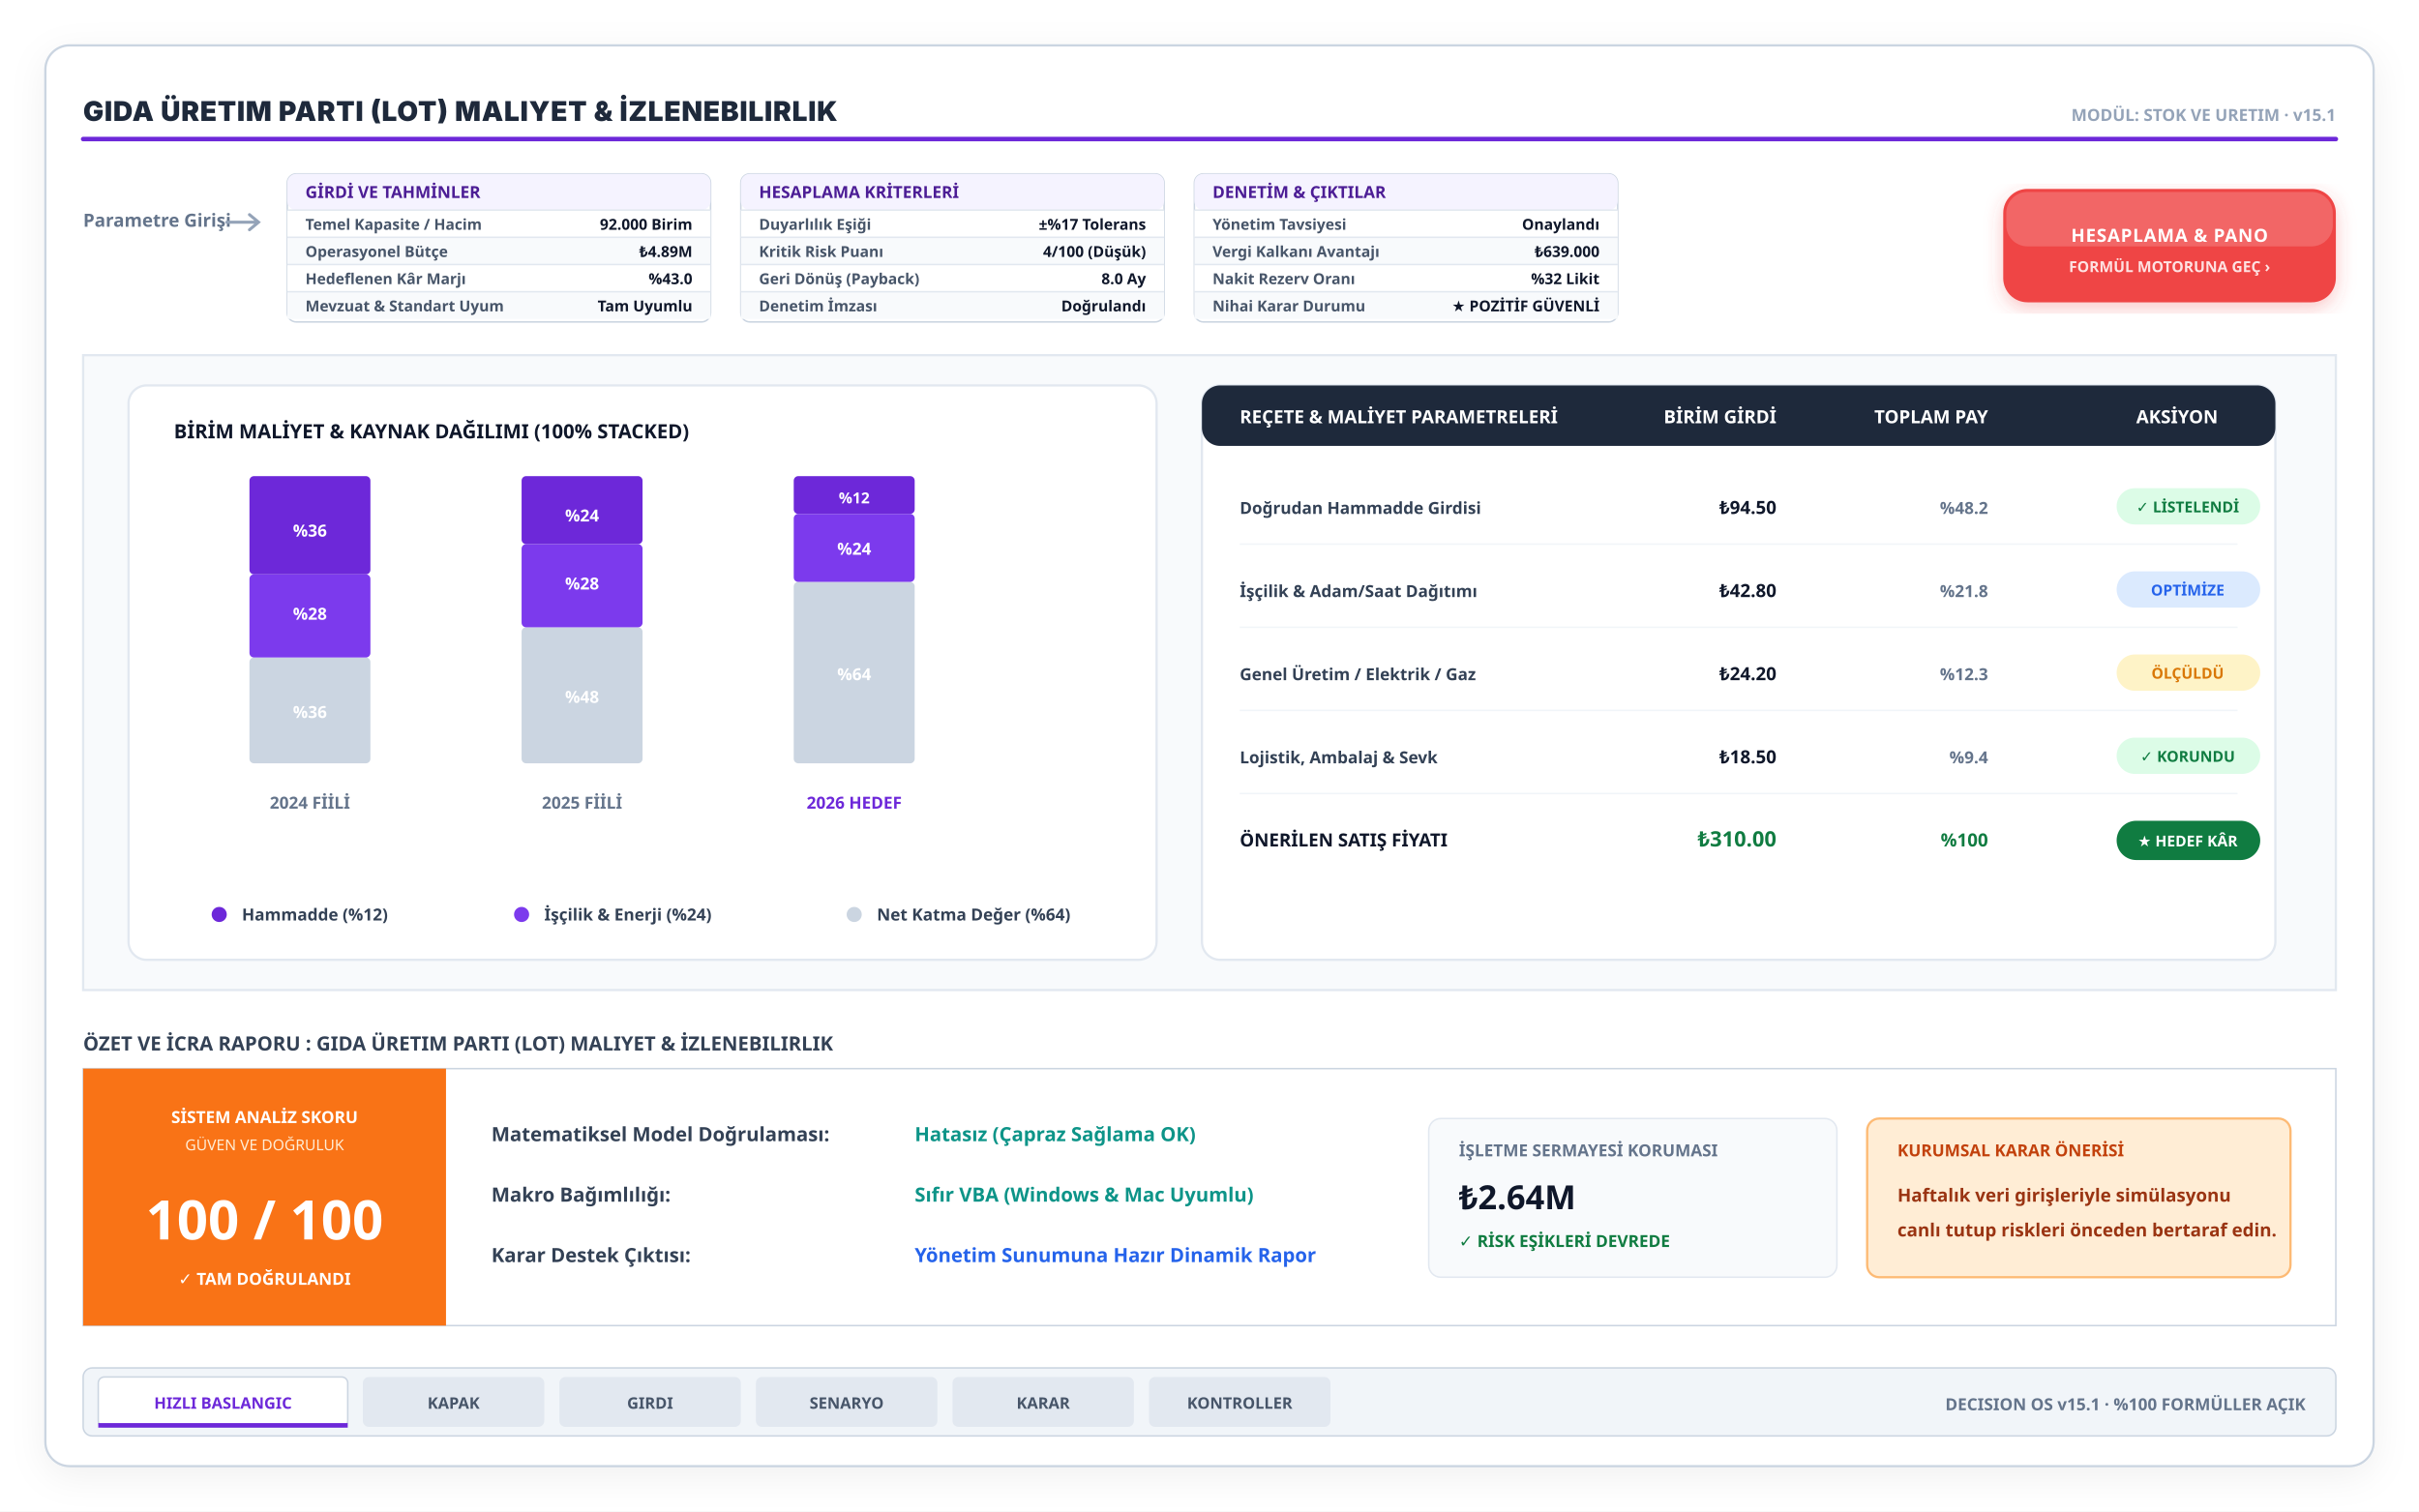
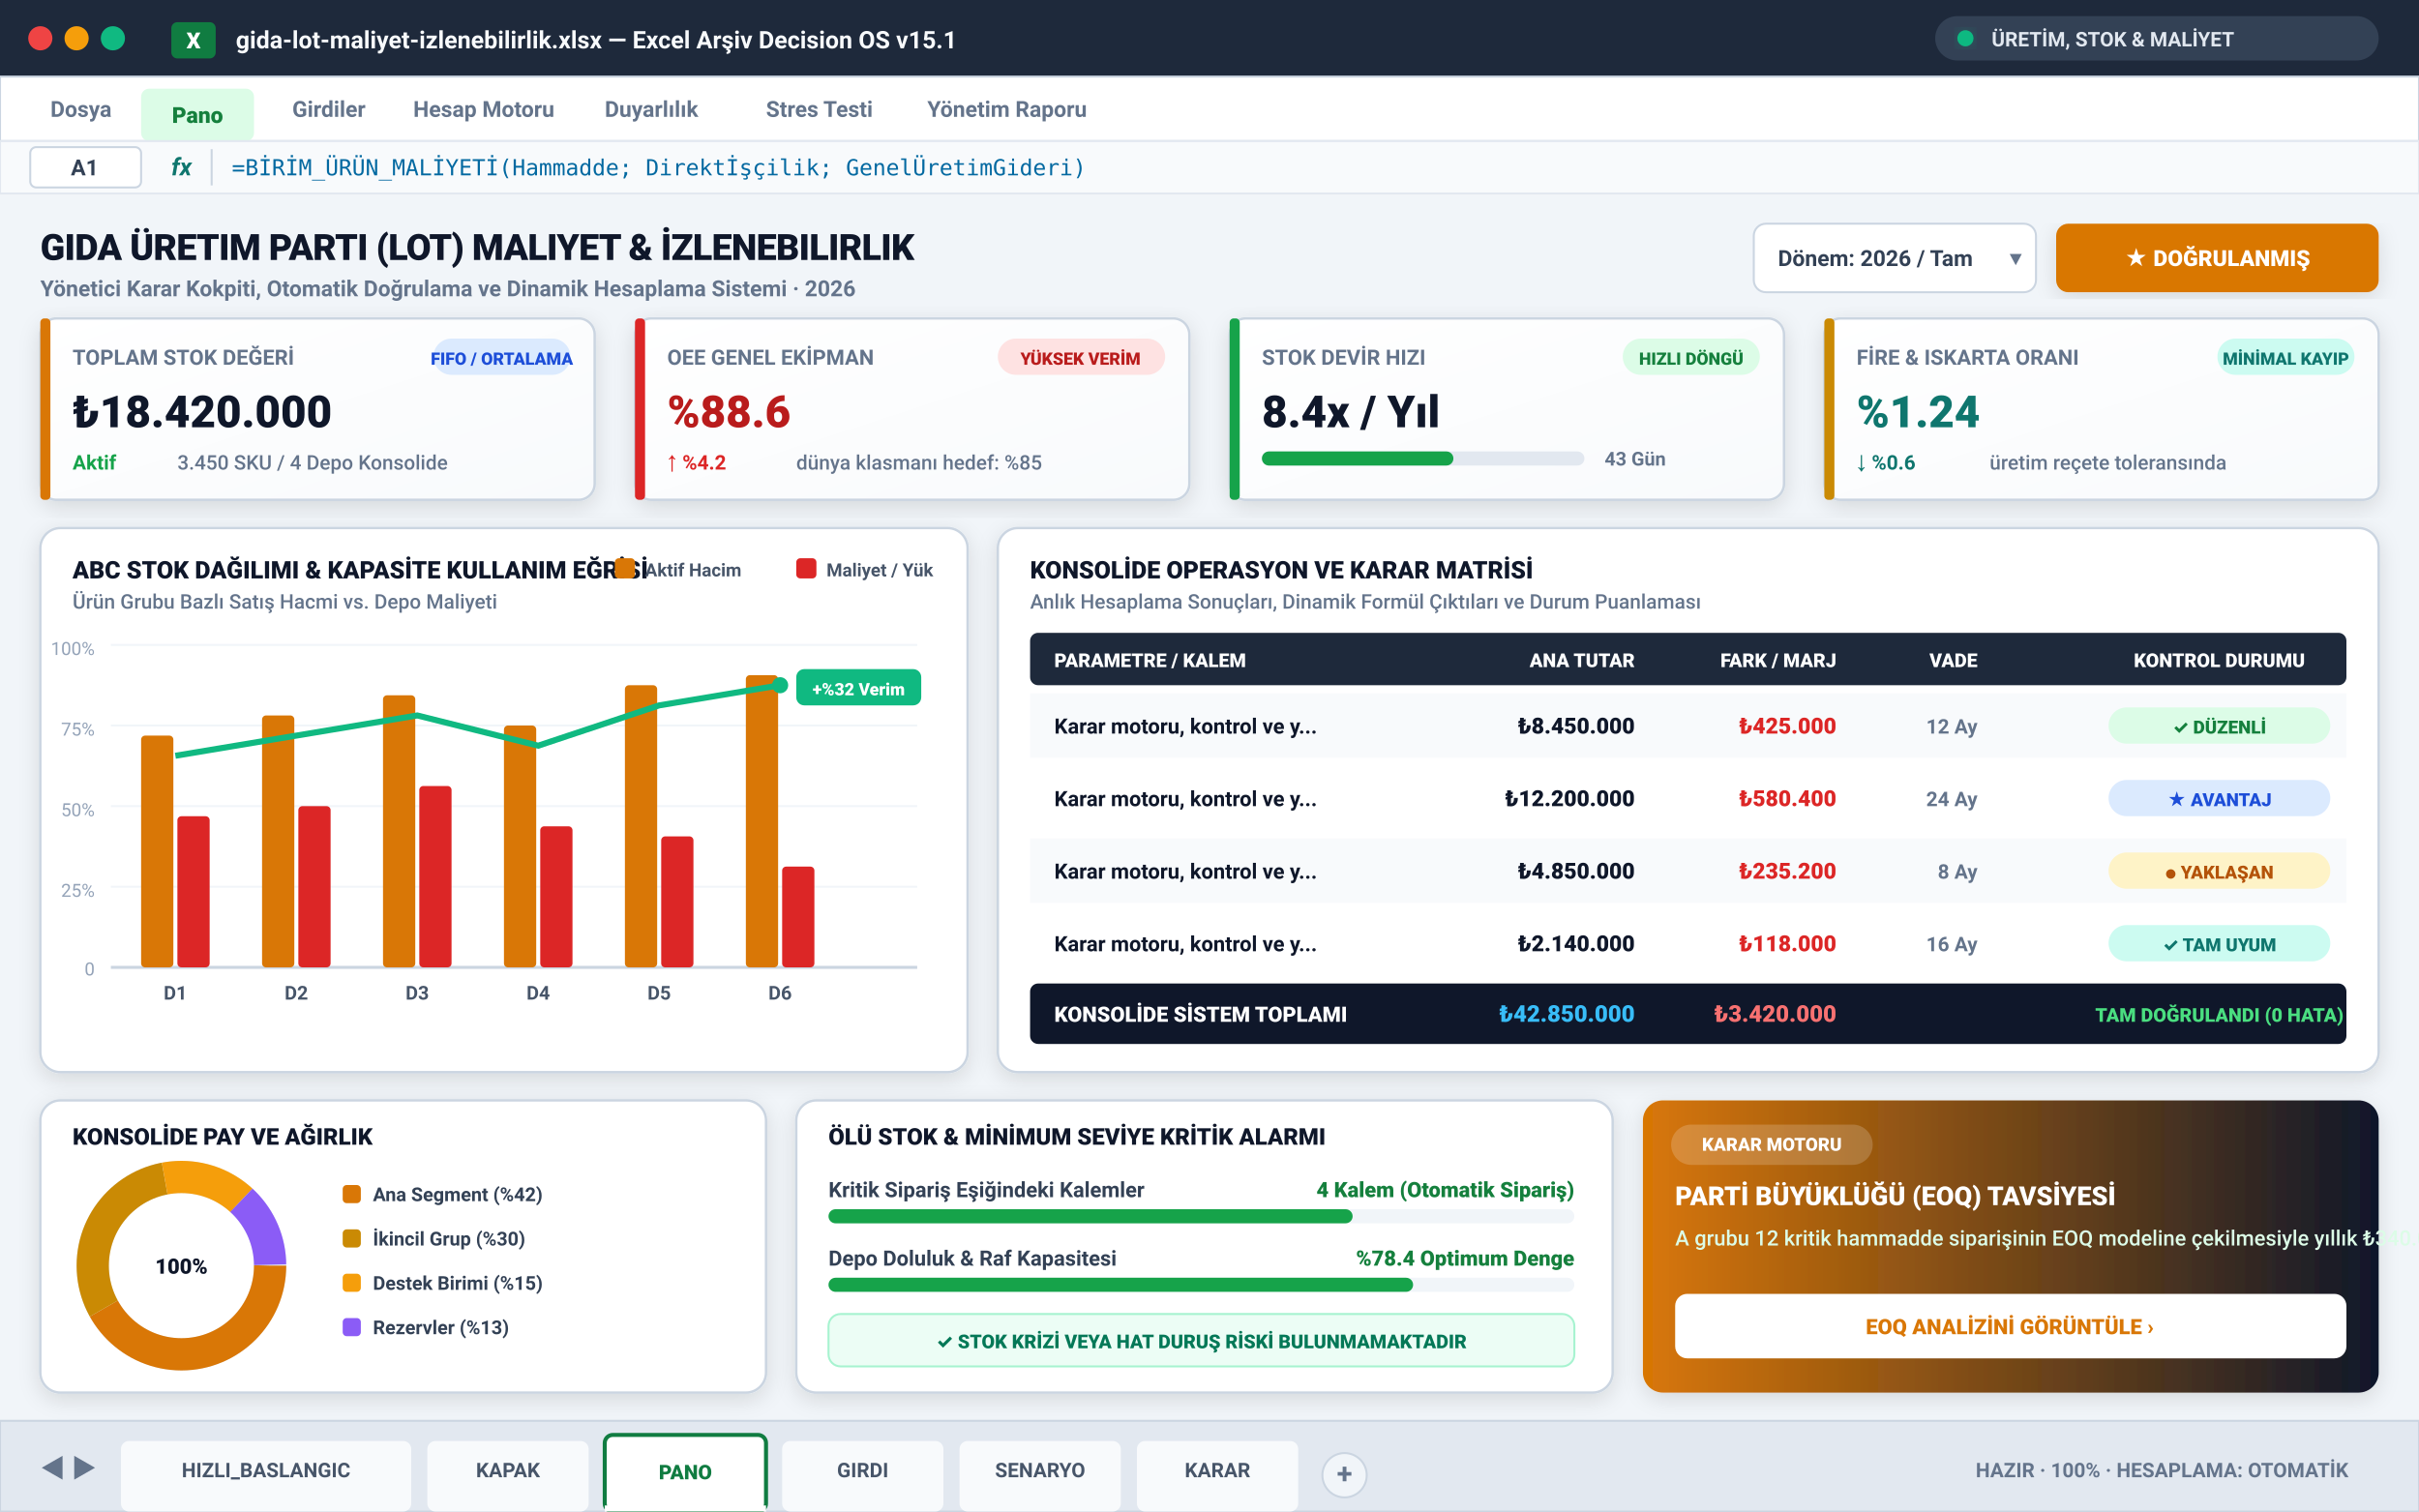
- <svg xmlns="http://www.w3.org/2000/svg" viewBox="0 0 1600 1000" width="100%" height="100%">
+ <svg xmlns="http://www.w3.org/2000/svg" viewBox="0 0 1200 750" width="1200" height="750" style="background:#0f172a; font-family:-apple-system,BlinkMacSystemFont,'Segoe UI',Roboto,Helvetica,Arial,sans-serif;">
  <defs>
-     <filter id="cardShadow" x="-5%" y="-5%" width="110%" height="110%">
-       <feDropShadow dx="0" dy="6" stdDeviation="12" flood-color="#0f172a" flood-opacity="0.06" />
+     <filter id="dropShadow" x="-10%" y="-10%" width="120%" height="120%">
+       <feDropShadow dx="0" dy="3" stdDeviation="5" flood-color="#000000" flood-opacity="0.12" />
    </filter>
-     <filter id="btnShadow" x="-10%" y="-10%" width="120%" height="120%">
-       <feDropShadow dx="0" dy="4" stdDeviation="6" flood-color="#ef4444" flood-opacity="0.3" />
+     <filter id="glowGreen" x="-20%" y="-20%" width="140%" height="140%">
+       <feDropShadow dx="0" dy="0" stdDeviation="4" flood-color="#10b981" flood-opacity="0.4" />
    </filter>
+     <linearGradient id="cardGrad1" x1="0" y1="0" x2="1" y2="1">
+       <stop offset="0%" stop-color="#ffffff" />
+       <stop offset="100%" stop-color="#f8fafc" />
+     </linearGradient>
+     <linearGradient id="heroRibbon" x1="0" y1="0" x2="1" y2="0">
+       <stop offset="0%" stop-color="#d97706" />
+       <stop offset="100%" stop-color="#0f172a" />
+     </linearGradient>
  </defs>
-   <rect width="1600" height="1000" fill="#ffffff" />
-   <rect x="30" y="30" width="1540" height="940" rx="16" fill="#ffffff" stroke="#cbd5e1" stroke-width="1.5" filter="url(#cardShadow)" />
-   <g transform="translate(55, 60)">
-     <text x="0" y="20" font-family="system-ui, -apple-system, sans-serif" font-size="18" font-weight="900" fill="#1e293b" letter-spacing="0.5">GIDA ÜRETIM PARTI (LOT) MALIYET &amp; İZLENEBILIRLIK</text>
-     <text x="1490" y="20" font-family="system-ui" font-size="11" font-weight="700" fill="#94a3b8" text-anchor="end">MODÜL: STOK VE URETIM · v15.1</text>
-     <line x1="0" y1="32" x2="1490" y2="32" stroke="#6d28d9" stroke-width="3" stroke-linecap="round" />
-   </g>
-   <g transform="translate(55, 115)">
-     <text x="0" y="35" font-family="system-ui, sans-serif" font-size="12" font-weight="700" fill="#64748b">Parametre Girişi</text>
-     <path d="M 95 32 L 115 32 M 110 27 L 116 32 L 110 37" stroke="#94a3b8" stroke-width="2" fill="none" stroke-linecap="round" />
-     <g transform="translate(135, 0)">
-       <rect width="280" height="98" rx="6" fill="#ffffff" stroke="#cbd5e1" stroke-width="1" />
-       <rect width="280" height="24" rx="6" fill="#f5f3ff" />
-       <text x="12" y="16" font-family="system-ui" font-size="11" font-weight="800" fill="#4c1d95">GİRDİ VE TAHMİNLER</text>
-       <rect x="0" y="24" width="280" height="18" fill="#ffffff" />
-       <line x1="0" y1="24" x2="280" y2="24" stroke="#e2e8f0" stroke-width="1" />
-       <text x="12" y="37" font-family="system-ui" font-size="10" font-weight="600" fill="#475569">Temel Kapasite / Hacim</text>
-       <text x="268" y="37" font-family="system-ui" font-size="10" font-weight="700" fill="#0f172a" text-anchor="end">92.000 Birim</text>
-       <rect x="0" y="42" width="280" height="18" fill="#f8fafc" />
-       <line x1="0" y1="42" x2="280" y2="42" stroke="#e2e8f0" stroke-width="1" />
-       <text x="12" y="55" font-family="system-ui" font-size="10" font-weight="600" fill="#475569">Operasyonel Bütçe</text>
-       <text x="268" y="55" font-family="system-ui" font-size="10" font-weight="700" fill="#0f172a" text-anchor="end">₺4.89M</text>
-       <rect x="0" y="60" width="280" height="18" fill="#ffffff" />
-       <line x1="0" y1="60" x2="280" y2="60" stroke="#e2e8f0" stroke-width="1" />
-       <text x="12" y="73" font-family="system-ui" font-size="10" font-weight="600" fill="#475569">Hedeflenen Kâr Marjı</text>
-       <text x="268" y="73" font-family="system-ui" font-size="10" font-weight="700" fill="#0f172a" text-anchor="end">%43.0</text>
-       <rect x="0" y="78" width="280" height="18" fill="#f8fafc" />
-       <line x1="0" y1="78" x2="280" y2="78" stroke="#e2e8f0" stroke-width="1" />
-       <text x="12" y="91" font-family="system-ui" font-size="10" font-weight="600" fill="#475569">Mevzuat &amp; Standart Uyum</text>
-       <text x="268" y="91" font-family="system-ui" font-size="10" font-weight="700" fill="#0f172a" text-anchor="end">Tam Uyumlu</text>
-     </g>
-     <g transform="translate(435, 0)">
-       <rect width="280" height="98" rx="6" fill="#ffffff" stroke="#cbd5e1" stroke-width="1" />
-       <rect width="280" height="24" rx="6" fill="#f5f3ff" />
-       <text x="12" y="16" font-family="system-ui" font-size="11" font-weight="800" fill="#4c1d95">HESAPLAMA KRİTERLERİ</text>
-       <rect x="0" y="24" width="280" height="18" fill="#ffffff" />
-       <line x1="0" y1="24" x2="280" y2="24" stroke="#e2e8f0" stroke-width="1" />
-       <text x="12" y="37" font-family="system-ui" font-size="10" font-weight="600" fill="#475569">Duyarlılık Eşiği</text>
-       <text x="268" y="37" font-family="system-ui" font-size="10" font-weight="700" fill="#0f172a" text-anchor="end">±%17 Tolerans</text>
-       <rect x="0" y="42" width="280" height="18" fill="#f8fafc" />
-       <line x1="0" y1="42" x2="280" y2="42" stroke="#e2e8f0" stroke-width="1" />
-       <text x="12" y="55" font-family="system-ui" font-size="10" font-weight="600" fill="#475569">Kritik Risk Puanı</text>
-       <text x="268" y="55" font-family="system-ui" font-size="10" font-weight="700" fill="#0f172a" text-anchor="end">4/100 (Düşük)</text>
-       <rect x="0" y="60" width="280" height="18" fill="#ffffff" />
-       <line x1="0" y1="60" x2="280" y2="60" stroke="#e2e8f0" stroke-width="1" />
-       <text x="12" y="73" font-family="system-ui" font-size="10" font-weight="600" fill="#475569">Geri Dönüş (Payback)</text>
-       <text x="268" y="73" font-family="system-ui" font-size="10" font-weight="700" fill="#0f172a" text-anchor="end">8.0 Ay</text>
-       <rect x="0" y="78" width="280" height="18" fill="#f8fafc" />
-       <line x1="0" y1="78" x2="280" y2="78" stroke="#e2e8f0" stroke-width="1" />
-       <text x="12" y="91" font-family="system-ui" font-size="10" font-weight="600" fill="#475569">Denetim İmzası</text>
-       <text x="268" y="91" font-family="system-ui" font-size="10" font-weight="700" fill="#0f172a" text-anchor="end">Doğrulandı</text>
-     </g>
-     <g transform="translate(735, 0)">
-       <rect width="280" height="98" rx="6" fill="#ffffff" stroke="#cbd5e1" stroke-width="1" />
-       <rect width="280" height="24" rx="6" fill="#f5f3ff" />
-       <text x="12" y="16" font-family="system-ui" font-size="11" font-weight="800" fill="#4c1d95">DENETİM &amp; ÇIKTILAR</text>
-       <rect x="0" y="24" width="280" height="18" fill="#ffffff" />
-       <line x1="0" y1="24" x2="280" y2="24" stroke="#e2e8f0" stroke-width="1" />
-       <text x="12" y="37" font-family="system-ui" font-size="10" font-weight="600" fill="#475569">Yönetim Tavsiyesi</text>
-       <text x="268" y="37" font-family="system-ui" font-size="10" font-weight="700" fill="#0f172a" text-anchor="end">Onaylandı</text>
-       <rect x="0" y="42" width="280" height="18" fill="#f8fafc" />
-       <line x1="0" y1="42" x2="280" y2="42" stroke="#e2e8f0" stroke-width="1" />
-       <text x="12" y="55" font-family="system-ui" font-size="10" font-weight="600" fill="#475569">Vergi Kalkanı Avantajı</text>
-       <text x="268" y="55" font-family="system-ui" font-size="10" font-weight="700" fill="#0f172a" text-anchor="end">₺639.000</text>
-       <rect x="0" y="60" width="280" height="18" fill="#ffffff" />
-       <line x1="0" y1="60" x2="280" y2="60" stroke="#e2e8f0" stroke-width="1" />
-       <text x="12" y="73" font-family="system-ui" font-size="10" font-weight="600" fill="#475569">Nakit Rezerv Oranı</text>
-       <text x="268" y="73" font-family="system-ui" font-size="10" font-weight="700" fill="#0f172a" text-anchor="end">%32 Likit</text>
-       <rect x="0" y="78" width="280" height="18" fill="#f8fafc" />
-       <line x1="0" y1="78" x2="280" y2="78" stroke="#e2e8f0" stroke-width="1" />
-       <text x="12" y="91" font-family="system-ui" font-size="10" font-weight="600" fill="#475569">Nihai Karar Durumu</text>
-       <text x="268" y="91" font-family="system-ui" font-size="10" font-weight="700" fill="#0f172a" text-anchor="end">★ POZİTİF GÜVENLİ</text>
-     </g>
-     <g transform="translate(1270, 10)" filter="url(#btnShadow)">
-       <rect width="220" height="75" rx="16" fill="#ef4444" />
-       <rect x="2" y="2" width="216" height="36" rx="14" fill="#ffffff" fill-opacity="0.18" />
-       <text x="110" y="35" font-family="system-ui, sans-serif" font-size="12" font-weight="900" fill="#ffffff" text-anchor="middle" letter-spacing="0.5">HESAPLAMA &amp; PANO</text>
-       <text x="110" y="55" font-family="system-ui, sans-serif" font-size="10" font-weight="700" fill="#fee2e2" text-anchor="middle">FORMÜL MOTORUNA GEÇ ›</text>
-     </g>
-   </g>
-   <g transform="translate(55, 235)">
-     <rect width="1490" height="420" fill="#f8fafc" stroke="#e2e8f0" stroke-width="1.5" />
-     <g transform="translate(30, 20)">
-       <rect width="680" height="380" rx="12" fill="#ffffff" stroke="#e2e8f0" stroke-width="1.5" />
-       <text x="30" y="35" font-family="system-ui" font-size="13" font-weight="800" fill="#0f172a">BİRİM MALİYET &amp; KAYNAK DAĞILIMI (100% STACKED)</text>
-       <g transform="translate(80, 60)">
-         <rect x="0" y="120" width="80" height="70" rx="3" fill="#cbd5e1" />
-         <rect x="0" y="65" width="80" height="55" rx="3" fill="#7c3aed" />
-         <rect x="0" y="0" width="80" height="65" rx="3" fill="#6d28d9" />
-         <text x="40" y="220" font-family="system-ui" font-size="11" font-weight="800" fill="#64748b" text-anchor="middle">2024 FİİLİ</text>
-         <text x="40" y="40" font-family="system-ui" font-size="11" font-weight="900" fill="#ffffff" text-anchor="middle">%36</text>
-         <text x="40" y="95" font-family="system-ui" font-size="11" font-weight="900" fill="#ffffff" text-anchor="middle">%28</text>
-         <text x="40" y="160" font-family="system-ui" font-size="11" font-weight="900" fill="#ffffff" text-anchor="middle">%36</text>
-       </g>
-       <g transform="translate(260, 60)">
-         <rect x="0" y="100" width="80" height="90" rx="3" fill="#cbd5e1" />
-         <rect x="0" y="45" width="80" height="55" rx="3" fill="#7c3aed" />
-         <rect x="0" y="0" width="80" height="45" rx="3" fill="#6d28d9" />
-         <text x="40" y="220" font-family="system-ui" font-size="11" font-weight="800" fill="#64748b" text-anchor="middle">2025 FİİLİ</text>
-         <text x="40" y="30" font-family="system-ui" font-size="11" font-weight="900" fill="#ffffff" text-anchor="middle">%24</text>
-         <text x="40" y="75" font-family="system-ui" font-size="11" font-weight="900" fill="#ffffff" text-anchor="middle">%28</text>
-         <text x="40" y="150" font-family="system-ui" font-size="11" font-weight="900" fill="#ffffff" text-anchor="middle">%48</text>
-       </g>
-       <g transform="translate(440, 60)">
-         <rect x="0" y="70" width="80" height="120" rx="3" fill="#cbd5e1" />
-         <rect x="0" y="25" width="80" height="45" rx="3" fill="#7c3aed" />
-         <rect x="0" y="0" width="80" height="25" rx="3" fill="#6d28d9" />
-         <text x="40" y="220" font-family="system-ui" font-size="11" font-weight="900" fill="#6d28d9" text-anchor="middle">2026 HEDEF</text>
-         <text x="40" y="18" font-family="system-ui" font-size="10" font-weight="900" fill="#ffffff" text-anchor="middle">%12</text>
-         <text x="40" y="52" font-family="system-ui" font-size="11" font-weight="900" fill="#ffffff" text-anchor="middle">%24</text>
-         <text x="40" y="135" font-family="system-ui" font-size="11" font-weight="900" fill="#ffffff" text-anchor="middle">%64</text>
-       </g>
-       <g transform="translate(50, 340)">
-         <circle cx="10" cy="10" r="5" fill="#6d28d9" />
-         <text x="25" y="14" font-family="system-ui" font-size="11" font-weight="700" fill="#334155">Hammadde (%12)</text>
-         <circle cx="210" cy="10" r="5" fill="#7c3aed" />
-         <text x="225" y="14" font-family="system-ui" font-size="11" font-weight="700" fill="#334155">İşçilik &amp; Enerji (%24)</text>
-         <circle cx="430" cy="10" r="5" fill="#cbd5e1" />
-         <text x="445" y="14" font-family="system-ui" font-size="11" font-weight="700" fill="#334155">Net Katma Değer (%64)</text>
-       </g>
-     </g>
-     <g transform="translate(740, 20)">
-       <rect width="710" height="380" rx="12" fill="#ffffff" stroke="#e2e8f0" stroke-width="1.5" />
-       <rect width="710" height="40" rx="12" fill="#1e293b" />
-       <text x="25" y="25" font-family="system-ui" font-size="12" font-weight="800" fill="#ffffff">REÇETE &amp; MALİYET PARAMETRELERİ</text>
-       <text x="380" y="25" font-family="system-ui" font-size="12" font-weight="800" fill="#ffffff" text-anchor="end">BİRİM GİRDİ</text>
-       <text x="520" y="25" font-family="system-ui" font-size="12" font-weight="800" fill="#ffffff" text-anchor="end">TOPLAM PAY</text>
-       <text x="645" y="25" font-family="system-ui" font-size="12" font-weight="800" fill="#ffffff" text-anchor="middle">AKSİYON</text>
-       <g transform="translate(25, 60)">
-         <text x="0" y="25" font-family="system-ui" font-size="11" font-weight="700" fill="#334155">Doğrudan Hammadde Girdisi</text>
-         <text x="355" y="25" font-family="system-ui" font-size="12" font-weight="800" fill="#0f172a" text-anchor="end">₺94.50</text>
-         <text x="495" y="25" font-family="system-ui" font-size="11" font-weight="700" fill="#64748b" text-anchor="end">%48.2</text>
-         <rect x="580" y="8" width="95" height="24" rx="12" fill="#dcfce7" />
-         <text x="627" y="24" font-family="system-ui" font-size="10" font-weight="800" fill="#107c41" text-anchor="middle">✓ LİSTELENDİ</text>
-         <line x1="0" y1="45" x2="660" y2="45" stroke="#f1f5f9" stroke-width="1" />
-         <text x="0" y="80" font-family="system-ui" font-size="11" font-weight="700" fill="#334155">İşçilik &amp; Adam/Saat Dağıtımı</text>
-         <text x="355" y="80" font-family="system-ui" font-size="12" font-weight="800" fill="#0f172a" text-anchor="end">₺42.80</text>
-         <text x="495" y="80" font-family="system-ui" font-size="11" font-weight="700" fill="#64748b" text-anchor="end">%21.8</text>
-         <rect x="580" y="63" width="95" height="24" rx="12" fill="#dbeafe" />
-         <text x="627" y="79" font-family="system-ui" font-size="10" font-weight="800" fill="#2563eb" text-anchor="middle">OPTİMİZE</text>
-         <line x1="0" y1="100" x2="660" y2="100" stroke="#f1f5f9" stroke-width="1" />
-         <text x="0" y="135" font-family="system-ui" font-size="11" font-weight="700" fill="#334155">Genel Üretim / Elektrik / Gaz</text>
-         <text x="355" y="135" font-family="system-ui" font-size="12" font-weight="800" fill="#0f172a" text-anchor="end">₺24.20</text>
-         <text x="495" y="135" font-family="system-ui" font-size="11" font-weight="700" fill="#64748b" text-anchor="end">%12.3</text>
-         <rect x="580" y="118" width="95" height="24" rx="12" fill="#fef3c7" />
-         <text x="627" y="134" font-family="system-ui" font-size="10" font-weight="800" fill="#d97706" text-anchor="middle">ÖLÇÜLDÜ</text>
-         <line x1="0" y1="155" x2="660" y2="155" stroke="#f1f5f9" stroke-width="1" />
-         <text x="0" y="190" font-family="system-ui" font-size="11" font-weight="700" fill="#334155">Lojistik, Ambalaj &amp; Sevk</text>
-         <text x="355" y="190" font-family="system-ui" font-size="12" font-weight="800" fill="#0f172a" text-anchor="end">₺18.50</text>
-         <text x="495" y="190" font-family="system-ui" font-size="11" font-weight="700" fill="#64748b" text-anchor="end">%9.4</text>
-         <rect x="580" y="173" width="95" height="24" rx="12" fill="#dcfce7" />
-         <text x="627" y="189" font-family="system-ui" font-size="10" font-weight="800" fill="#107c41" text-anchor="middle">✓ KORUNDU</text>
-         <line x1="0" y1="210" x2="660" y2="210" stroke="#f1f5f9" stroke-width="1" />
-         <text x="0" y="245" font-family="system-ui" font-size="12" font-weight="900" fill="#0f172a">ÖNERİLEN SATIŞ FİYATI</text>
-         <text x="355" y="245" font-family="system-ui" font-size="14" font-weight="900" fill="#107c41" text-anchor="end">₺310.00</text>
-         <text x="495" y="245" font-family="system-ui" font-size="12" font-weight="800" fill="#107c41" text-anchor="end">%100</text>
-         <rect x="580" y="228" width="95" height="26" rx="13" fill="#107c41" />
-         <text x="627" y="245" font-family="system-ui" font-size="10" font-weight="900" fill="#ffffff" text-anchor="middle">★ HEDEF KÂR</text>
-       </g>
-     </g>
-   </g>
-   <g transform="translate(55, 675)">
-     <text x="0" y="20" font-family="system-ui" font-size="13" font-weight="800" fill="#334155">ÖZET VE İCRA RAPORU : GIDA ÜRETIM PARTI (LOT) MALIYET &amp; İZLENEBILIRLIK</text>
-     <rect x="0" y="32" width="1490" height="170" fill="#ffffff" stroke="#cbd5e1" stroke-width="1" />
-     <rect x="0" y="32" width="240" height="170" fill="#f97316" />
-     <text x="120" y="68" font-family="system-ui" font-size="11" font-weight="800" fill="#ffffff" text-anchor="middle">SİSTEM ANALİZ SKORU</text>
-     <text x="120" y="86" font-family="system-ui" font-size="10" fill="#ffedd5" text-anchor="middle">GÜVEN VE DOĞRULUK</text>
-     <text x="120" y="145" font-family="system-ui" font-size="36" font-weight="900" fill="#ffffff" text-anchor="middle">100 / 100</text>
-     <text x="120" y="175" font-family="system-ui" font-size="11" font-weight="700" fill="#ffffff" text-anchor="middle">✓ TAM DOĞRULANDI</text>
-     <g transform="translate(270, 55)">
-       <text x="0" y="25" font-family="system-ui" font-size="13" font-weight="700" fill="#334155">Matematiksel Model Doğrulaması:</text>
-       <text x="280" y="25" font-family="system-ui" font-size="13" font-weight="800" fill="#0d9488">Hatasız (Çapraz Sağlama OK)</text>
-       <text x="0" y="65" font-family="system-ui" font-size="13" font-weight="700" fill="#334155">Makro Bağımlılığı:</text>
-       <text x="280" y="65" font-family="system-ui" font-size="13" font-weight="800" fill="#0d9488">Sıfır VBA (Windows &amp; Mac Uyumlu)</text>
-       <text x="0" y="105" font-family="system-ui" font-size="13" font-weight="700" fill="#334155">Karar Destek Çıktısı:</text>
-       <text x="280" y="105" font-family="system-ui" font-size="13" font-weight="800" fill="#2563eb">Yönetim Sunumuna Hazır Dinamik Rapor</text>
-       <rect x="620" y="10" width="270" height="105" rx="8" fill="#f8fafc" stroke="#e2e8f0" stroke-width="1" />
-       <text x="640" y="35" font-family="system-ui" font-size="11" font-weight="700" fill="#64748b">İŞLETME SERMAYESİ KORUMASI</text>
-       <text x="640" y="70" font-family="system-ui" font-size="22" font-weight="900" fill="#0f172a">₺2.64M</text>
-       <text x="640" y="95" font-family="system-ui" font-size="11" font-weight="800" fill="#107c41">✓ RİSK EŞİKLERİ DEVREDE</text>
-       <rect x="910" y="10" width="280" height="105" rx="8" fill="#ffedd5" stroke="#fdba74" stroke-width="1.5" />
-       <text x="930" y="35" font-family="system-ui" font-size="11" font-weight="800" fill="#c2410c">KURUMSAL KARAR ÖNERİSİ</text>
-       <text x="930" y="65" font-family="system-ui" font-size="12" font-weight="800" fill="#9a3412">Haftalık veri girişleriyle simülasyonu</text>
-       <text x="930" y="88" font-family="system-ui" font-size="12" font-weight="800" fill="#9a3412">canlı tutup riskleri önceden bertaraf edin.</text>
-     </g>
-   </g>
-   <g transform="translate(55, 905)">
-     <rect width="1490" height="45" rx="6" fill="#f1f5f9" stroke="#cbd5e1" stroke-width="1" />
-     <rect x="10" y="6" width="165" height="33" rx="4" fill="#ffffff" stroke="#cbd5e1" stroke-width="1" />
-     <line x1="10" y1="38" x2="175" y2="38" stroke="#6d28d9" stroke-width="3" />
-     <text x="92.5" y="27" font-family="system-ui" font-size="10.5" font-weight="800" fill="#6d28d9" text-anchor="middle">HIZLI BASLANGIC</text>
-     <rect x="185" y="6" width="120" height="33" rx="4" fill="#e2e8f0" />
-     <text x="245" y="27" font-family="system-ui" font-size="10.5" font-weight="700" fill="#475569" text-anchor="middle">KAPAK</text>
-     <rect x="315" y="6" width="120" height="33" rx="4" fill="#e2e8f0" />
-     <text x="375" y="27" font-family="system-ui" font-size="10.5" font-weight="700" fill="#475569" text-anchor="middle">GIRDI</text>
-     <rect x="445" y="6" width="120" height="33" rx="4" fill="#e2e8f0" />
-     <text x="505" y="27" font-family="system-ui" font-size="10.5" font-weight="700" fill="#475569" text-anchor="middle">SENARYO</text>
-     <rect x="575" y="6" width="120" height="33" rx="4" fill="#e2e8f0" />
-     <text x="635" y="27" font-family="system-ui" font-size="10.5" font-weight="700" fill="#475569" text-anchor="middle">KARAR</text>
-     <rect x="705" y="6" width="120" height="33" rx="4" fill="#e2e8f0" />
-     <text x="765" y="27" font-family="system-ui" font-size="10.5" font-weight="700" fill="#475569" text-anchor="middle">KONTROLLER</text>
-     <text x="1470" y="28" font-family="system-ui" font-size="11" font-weight="800" fill="#64748b" text-anchor="end">DECISION OS v15.1 · %100 FORMÜLLER AÇIK</text>
+   <rect width="1200" height="750" fill="#f1f5f9" />
+   <rect width="1200" height="38" fill="#1e293b" />
+   <circle cx="20" cy="19" r="6" fill="#ef4444" />
+   <circle cx="38" cy="19" r="6" fill="#f59e0b" />
+   <circle cx="56" cy="19" r="6" fill="#10b981" />
+   <g transform="translate(85, 11)">
+     <rect width="22" height="18" rx="3" fill="#107c41" />
+     <text x="11" y="13" font-size="11" font-weight="900" fill="#ffffff" text-anchor="middle">X</text>
+     <text x="32" y="13" font-size="12" font-weight="600" fill="#f8fafc">gida-lot-maliyet-izlenebilirlik.xlsx — Excel Arşiv Decision OS v15.1</text>
+   </g>
+   <rect x="960" y="8" width="220" height="22" rx="11" fill="#334155" />
+   <circle cx="975" cy="19" r="4" fill="#10b981" filter="url(#glowGreen)" />
+   <text x="988" y="23" font-size="10" font-weight="700" fill="#e2e8f0">ÜRETİM, STOK &amp; MALİYET</text>
+   <rect y="38" width="1200" height="32" fill="#ffffff" stroke="#cbd5e1" stroke-width="1" />
+   <text x="25" y="58" font-size="11" font-weight="600" fill="#64748b">Dosya</text>
+   <rect x="70" y="44" width="56" height="26" rx="4" fill="#dcfce7" />
+   <text x="98" y="61" font-size="11" font-weight="800" fill="#15803d" text-anchor="middle">Pano</text>
+   <text x="145" y="58" font-size="11" font-weight="600" fill="#64748b">Girdiler</text>
+   <text x="205" y="58" font-size="11" font-weight="600" fill="#64748b">Hesap Motoru</text>
+   <text x="300" y="58" font-size="11" font-weight="600" fill="#64748b">Duyarlılık</text>
+   <text x="380" y="58" font-size="11" font-weight="600" fill="#64748b">Stres Testi</text>
+   <text x="460" y="58" font-size="11" font-weight="600" fill="#64748b">Yönetim Raporu</text>
+   <rect y="70" width="1200" height="26" fill="#f8fafc" stroke="#e2e8f0" stroke-width="1" />
+   <rect x="15" y="73" width="55" height="20" rx="3" fill="#ffffff" stroke="#cbd5e1" stroke-width="1" />
+   <text x="42" y="87" font-size="11" font-weight="700" fill="#334155" text-anchor="middle">A1</text>
+   <text x="85" y="87" font-size="12" font-style="italic" font-weight="700" fill="#0f766e">fx</text>
+   <line x1="105" y1="74" x2="105" y2="92" stroke="#cbd5e1" stroke-width="1" />
+   <text x="115" y="87" font-size="11" font-family="'JetBrains Mono',monospace" fill="#0369a1">=BİRİM_ÜRÜN_MALİYETİ(Hammadde; Direktİşçilik; GenelÜretimGideri)</text>
+   <g transform="translate(20, 105)">
+     <text x="0" y="24" font-size="18" font-weight="900" fill="#0f172a" letter-spacing="-0.3">GIDA ÜRETIM PARTI (LOT) MALIYET &amp; İZLENEBILIRLIK</text>
+     <text x="0" y="42" font-size="11" font-weight="600" fill="#64748b">Yönetici Karar Kokpiti, Otomatik Doğrulama ve Dinamik Hesaplama Sistemi · 2026</text>
+     <rect x="850" y="6" width="140" height="34" rx="6" fill="#ffffff" stroke="#cbd5e1" stroke-width="1" />
+     <text x="862" y="27" font-size="11" font-weight="700" fill="#334155">Dönem: 2026 / Tam</text>
+     <text x="975" y="27" font-size="10" fill="#64748b">▼</text>
+     <rect x="1000" y="6" width="160" height="34" rx="6" fill="#d97706" filter="url(#dropShadow)" />
+     <text x="1080" y="27" font-size="11" font-weight="800" fill="#ffffff" text-anchor="middle">★ DOĞRULANMIŞ</text>
+   </g>
+   <g transform="translate(20, 158)">
+     <g transform="translate(0, 0)">
+       <rect width="275" height="90" rx="8" fill="url(#cardGrad1)" stroke="#cbd5e1" stroke-width="1.2" filter="url(#dropShadow)" />
+       <rect x="0" y="0" width="5" height="90" rx="2" fill="#d97706" />
+       <text x="16" y="23" font-size="10.5" font-weight="700" fill="#64748b">TOPLAM STOK DEĞERİ</text>
+       <rect x="195" y="10" width="68" height="18" rx="9" fill="#dbeafe" />
+       <text x="229" y="23" font-size="8.5" font-weight="800" fill="#1d4ed8" text-anchor="middle">FIFO / ORTALAMA</text>
+       <text x="16" y="54" font-size="22" font-weight="900" fill="#0f172a">₺18.420.000</text>
+       <text x="16" y="75" font-size="10" font-weight="700" fill="#16a34a">Aktif</text>
+       <text x="68" y="75" font-size="10" font-weight="500" fill="#64748b">3.450 SKU / 4 Depo Konsolide</text>
+     </g>
+     <g transform="translate(295, 0)">
+       <rect width="275" height="90" rx="8" fill="url(#cardGrad1)" stroke="#cbd5e1" stroke-width="1.2" filter="url(#dropShadow)" />
+       <rect x="0" y="0" width="5" height="90" rx="2" fill="#dc2626" />
+       <text x="16" y="23" font-size="10.5" font-weight="700" fill="#64748b">OEE GENEL EKİPMAN</text>
+       <rect x="180" y="10" width="83" height="18" rx="9" fill="#fee2e2" />
+       <text x="221" y="23" font-size="8.5" font-weight="800" fill="#b91c1c" text-anchor="middle">YÜKSEK VERİM</text>
+       <text x="16" y="54" font-size="22" font-weight="900" fill="#b91c1c">%88.6</text>
+       <text x="16" y="75" font-size="10" font-weight="700" fill="#dc2626">↑ %4.2</text>
+       <text x="80" y="75" font-size="10" font-weight="500" fill="#64748b">dünya klasmanı hedef: %85</text>
+     </g>
+     <g transform="translate(590, 0)">
+       <rect width="275" height="90" rx="8" fill="url(#cardGrad1)" stroke="#cbd5e1" stroke-width="1.2" filter="url(#dropShadow)" />
+       <rect x="0" y="0" width="5" height="90" rx="2" fill="#16a34a" />
+       <text x="16" y="23" font-size="10.5" font-weight="700" fill="#64748b">STOK DEVİR HIZI</text>
+       <rect x="195" y="10" width="68" height="18" rx="9" fill="#dcfce7" />
+       <text x="229" y="23" font-size="8.5" font-weight="800" fill="#15803d" text-anchor="middle">HIZLI DÖNGÜ</text>
+       <text x="16" y="54" font-size="22" font-weight="900" fill="#0f172a">8.4x / Yıl</text>
+       <rect x="16" y="66" width="160" height="7" rx="3.5" fill="#e2e8f0" />
+       <rect x="16" y="66" width="95" height="7" rx="3.5" fill="#16a34a" />
+       <text x="186" y="73" font-size="9.5" font-weight="700" fill="#64748b">43 Gün</text>
+     </g>
+     <g transform="translate(885, 0)">
+       <rect width="275" height="90" rx="8" fill="url(#cardGrad1)" stroke="#cbd5e1" stroke-width="1.2" filter="url(#dropShadow)" />
+       <rect x="0" y="0" width="5" height="90" rx="2" fill="#ca8a04" />
+       <text x="16" y="23" font-size="10.5" font-weight="700" fill="#64748b">FİRE &amp; ISKARTA ORANI</text>
+       <rect x="195" y="10" width="68" height="18" rx="9" fill="#ccfbf1" />
+       <text x="229" y="23" font-size="8.5" font-weight="800" fill="#0f766e" text-anchor="middle">MİNİMAL KAYIP</text>
+       <text x="16" y="54" font-size="22" font-weight="900" fill="#0f766e">%1.24</text>
+       <text x="16" y="75" font-size="10" font-weight="700" fill="#0f766e">↓ %0.6</text>
+       <text x="82" y="75" font-size="10" font-weight="500" fill="#64748b">üretim reçete toleransında</text>
+     </g>
+   </g>
+   <g transform="translate(20, 262)">
+     <g transform="translate(0, 0)">
+       <rect width="460" height="270" rx="10" fill="#ffffff" stroke="#cbd5e1" stroke-width="1.2" filter="url(#dropShadow)" />
+       <text x="16" y="25" font-size="12" font-weight="800" fill="#0f172a">ABC STOK DAĞILIMI &amp; KAPASİTE KULLANIM EĞRİSİ</text>
+       <text x="16" y="40" font-size="10" font-weight="500" fill="#64748b">Ürün Grubu Bazlı Satış Hacmi vs. Depo Maliyeti</text>
+       <rect x="285" y="15" width="10" height="10" rx="2" fill="#d97706" />
+       <text x="300" y="24" font-size="9" font-weight="600" fill="#475569">Aktif Hacim</text>
+       <rect x="375" y="15" width="10" height="10" rx="2" fill="#dc2626" />
+       <text x="390" y="24" font-size="9" font-weight="600" fill="#475569">Maliyet / Yük</text>
+       <g transform="translate(35, 58)">
+         <line x1="0" y1="0" x2="400" y2="0" stroke="#f1f5f9" stroke-width="1" />
+         <line x1="0" y1="40" x2="400" y2="40" stroke="#f1f5f9" stroke-width="1" />
+         <line x1="0" y1="80" x2="400" y2="80" stroke="#f1f5f9" stroke-width="1" />
+         <line x1="0" y1="120" x2="400" y2="120" stroke="#f1f5f9" stroke-width="1" />
+         <line x1="0" y1="160" x2="400" y2="160" stroke="#cbd5e1" stroke-width="1.5" />
+         <text x="-8" y="5" font-size="9" fill="#94a3b8" text-anchor="end">100%</text>
+         <text x="-8" y="45" font-size="9" fill="#94a3b8" text-anchor="end">75%</text>
+         <text x="-8" y="85" font-size="9" fill="#94a3b8" text-anchor="end">50%</text>
+         <text x="-8" y="125" font-size="9" fill="#94a3b8" text-anchor="end">25%</text>
+         <text x="-8" y="164" font-size="9" fill="#94a3b8" text-anchor="end">0</text>
+         <rect x="15" y="45" width="16" height="115" rx="2" fill="#d97706" />
+         <rect x="33" y="85" width="16" height="75" rx="2" fill="#dc2626" />
+         <text x="32" y="176" font-size="9.5" font-weight="700" fill="#475569" text-anchor="middle">D1</text>
+         <rect x="75" y="35" width="16" height="125" rx="2" fill="#d97706" />
+         <rect x="93" y="80" width="16" height="80" rx="2" fill="#dc2626" />
+         <text x="92" y="176" font-size="9.5" font-weight="700" fill="#475569" text-anchor="middle">D2</text>
+         <rect x="135" y="25" width="16" height="135" rx="2" fill="#d97706" />
+         <rect x="153" y="70" width="16" height="90" rx="2" fill="#dc2626" />
+         <text x="152" y="176" font-size="9.5" font-weight="700" fill="#475569" text-anchor="middle">D3</text>
+         <rect x="195" y="40" width="16" height="120" rx="2" fill="#d97706" />
+         <rect x="213" y="90" width="16" height="70" rx="2" fill="#dc2626" />
+         <text x="212" y="176" font-size="9.5" font-weight="700" fill="#475569" text-anchor="middle">D4</text>
+         <rect x="255" y="20" width="16" height="140" rx="2" fill="#d97706" />
+         <rect x="273" y="95" width="16" height="65" rx="2" fill="#dc2626" />
+         <text x="272" y="176" font-size="9.5" font-weight="700" fill="#475569" text-anchor="middle">D5</text>
+         <rect x="315" y="15" width="16" height="145" rx="2" fill="#d97706" />
+         <rect x="333" y="110" width="16" height="50" rx="2" fill="#dc2626" />
+         <text x="332" y="176" font-size="9.5" font-weight="700" fill="#475569" text-anchor="middle">D6</text>
+         <path d="M 32 55 L 92 45 L 152 35 L 212 50 L 272 30 L 332 20" fill="none" stroke="#10b981" stroke-width="3" />
+         <circle cx="332" cy="20" r="4" fill="#10b981" />
+         <rect x="340" y="12" width="62" height="18" rx="4" fill="#10b981" />
+         <text x="371" y="25" font-size="8.5" font-weight="800" fill="#ffffff" text-anchor="middle">+%32 Verim</text>
+       </g>
+     </g>
+     <g transform="translate(475, 0)">
+       <rect width="685" height="270" rx="10" fill="#ffffff" stroke="#cbd5e1" stroke-width="1.2" filter="url(#dropShadow)" />
+       <text x="16" y="25" font-size="12" font-weight="800" fill="#0f172a">KONSOLİDE OPERASYON VE KARAR MATRİSİ</text>
+       <text x="16" y="40" font-size="10" font-weight="500" fill="#64748b">Anlık Hesaplama Sonuçları, Dinamik Formül Çıktıları ve Durum Puanlaması</text>
+       <g transform="translate(16, 52)">
+         <rect width="653" height="26" rx="4" fill="#1e293b" />
+         <text x="12" y="17" font-size="9.5" font-weight="800" fill="#ffffff">PARAMETRE / KALEM</text>
+         <text x="300" y="17" font-size="9.5" font-weight="800" fill="#ffffff" text-anchor="end">ANA TUTAR</text>
+         <text x="400" y="17" font-size="9.5" font-weight="800" fill="#ffffff" text-anchor="end">FARK / MARJ</text>
+         <text x="470" y="17" font-size="9.5" font-weight="800" fill="#ffffff" text-anchor="end">VADE</text>
+         <text x="590" y="17" font-size="9.5" font-weight="800" fill="#ffffff" text-anchor="middle">KONTROL DURUMU</text>
+       </g>
+       <g transform="translate(16, 82)">
+         <rect width="653" height="32" fill="#f8fafc" />
+         <text x="12" y="20" font-size="10.5" font-weight="700" fill="#0f172a">Karar motoru, kontrol ve y...</text>
+         <text x="300" y="20" font-size="11" font-weight="800" fill="#0f172a" text-anchor="end">₺8.450.000</text>
+         <text x="400" y="20" font-size="11" font-weight="800" fill="#dc2626" text-anchor="end">₺425.000</text>
+         <text x="470" y="20" font-size="10" font-weight="600" fill="#64748b" text-anchor="end">12 Ay</text>
+         <rect x="535" y="7" width="110" height="18" rx="9" fill="#dcfce7" />
+         <text x="590" y="20" font-size="9" font-weight="800" fill="#15803d" text-anchor="middle">✓ DÜZENLİ</text>
+       </g>
+       <g transform="translate(16, 118)">
+         <rect width="653" height="32" fill="#ffffff" />
+         <text x="12" y="20" font-size="10.5" font-weight="700" fill="#0f172a">Karar motoru, kontrol ve y...</text>
+         <text x="300" y="20" font-size="11" font-weight="800" fill="#0f172a" text-anchor="end">₺12.200.000</text>
+         <text x="400" y="20" font-size="11" font-weight="800" fill="#dc2626" text-anchor="end">₺580.400</text>
+         <text x="470" y="20" font-size="10" font-weight="600" fill="#64748b" text-anchor="end">24 Ay</text>
+         <rect x="535" y="7" width="110" height="18" rx="9" fill="#dbeafe" />
+         <text x="590" y="20" font-size="9" font-weight="800" fill="#1d4ed8" text-anchor="middle">★ AVANTAJ</text>
+       </g>
+       <g transform="translate(16, 154)">
+         <rect width="653" height="32" fill="#f8fafc" />
+         <text x="12" y="20" font-size="10.5" font-weight="700" fill="#0f172a">Karar motoru, kontrol ve y...</text>
+         <text x="300" y="20" font-size="11" font-weight="800" fill="#0f172a" text-anchor="end">₺4.850.000</text>
+         <text x="400" y="20" font-size="11" font-weight="800" fill="#dc2626" text-anchor="end">₺235.200</text>
+         <text x="470" y="20" font-size="10" font-weight="600" fill="#64748b" text-anchor="end">8 Ay</text>
+         <rect x="535" y="7" width="110" height="18" rx="9" fill="#fef3c7" />
+         <text x="590" y="20" font-size="9" font-weight="800" fill="#b45309" text-anchor="middle">● YAKLAŞAN</text>
+       </g>
+       <g transform="translate(16, 190)">
+         <rect width="653" height="32" fill="#ffffff" />
+         <text x="12" y="20" font-size="10.5" font-weight="700" fill="#0f172a">Karar motoru, kontrol ve y...</text>
+         <text x="300" y="20" font-size="11" font-weight="800" fill="#0f172a" text-anchor="end">₺2.140.000</text>
+         <text x="400" y="20" font-size="11" font-weight="800" fill="#dc2626" text-anchor="end">₺118.000</text>
+         <text x="470" y="20" font-size="10" font-weight="600" fill="#64748b" text-anchor="end">16 Ay</text>
+         <rect x="535" y="7" width="110" height="18" rx="9" fill="#ccfbf1" />
+         <text x="590" y="20" font-size="9" font-weight="800" fill="#0f766e" text-anchor="middle">✓ TAM UYUM</text>
+       </g>
+       <g transform="translate(16, 226)">
+         <rect width="653" height="30" rx="4" fill="#0f172a" />
+         <text x="12" y="19" font-size="10.5" font-weight="800" fill="#ffffff">KONSOLİDE SİSTEM TOPLAMI</text>
+         <text x="300" y="19" font-size="11.5" font-weight="900" fill="#38bdf8" text-anchor="end">₺42.850.000</text>
+         <text x="400" y="19" font-size="11.5" font-weight="900" fill="#f87171" text-anchor="end">₺3.420.000</text>
+         <text x="590" y="19" font-size="9.5" font-weight="800" fill="#4ade80" text-anchor="middle">TAM DOĞRULANDI (0 HATA)</text>
+       </g>
+     </g>
+   </g>
+   <g transform="translate(20, 546)">
+     <g transform="translate(0, 0)">
+       <rect width="360" height="145" rx="10" fill="#ffffff" stroke="#cbd5e1" stroke-width="1.2" filter="url(#dropShadow)" />
+       <text x="16" y="22" font-size="11.5" font-weight="800" fill="#0f172a">KONSOLİDE PAY VE AĞIRLIK</text>
+       <g transform="translate(70, 82)">
+         <circle cx="0" cy="0" r="44" fill="none" stroke="#e2e8f0" stroke-width="16" />
+         <circle cx="0" cy="0" r="44" fill="none" stroke="#d97706" stroke-width="16" stroke-dasharray="116 276" stroke-dashoffset="0" />
+         <circle cx="0" cy="0" r="44" fill="none" stroke="#ca8a04" stroke-width="16" stroke-dasharray="83 276" stroke-dashoffset="-116" />
+         <circle cx="0" cy="0" r="44" fill="none" stroke="#f59e0b" stroke-width="16" stroke-dasharray="41 276" stroke-dashoffset="-199" />
+         <circle cx="0" cy="0" r="44" fill="none" stroke="#8b5cf6" stroke-width="16" stroke-dasharray="36 276" stroke-dashoffset="-240" />
+         <text x="0" y="4" font-size="10.5" font-weight="900" fill="#0f172a" text-anchor="middle">100%</text>
+       </g>
+       <g transform="translate(150, 42)">
+         <rect x="0" y="0" width="9" height="9" rx="2" fill="#d97706" />
+         <text x="15" y="8" font-size="9.5" font-weight="600" fill="#334155">Ana Segment (%42)</text>
+         <rect x="0" y="22" width="9" height="9" rx="2" fill="#ca8a04" />
+         <text x="15" y="30" font-size="9.5" font-weight="600" fill="#334155">İkincil Grup (%30)</text>
+         <rect x="0" y="44" width="9" height="9" rx="2" fill="#f59e0b" />
+         <text x="15" y="52" font-size="9.5" font-weight="600" fill="#334155">Destek Birimi (%15)</text>
+         <rect x="0" y="66" width="9" height="9" rx="2" fill="#8b5cf6" />
+         <text x="15" y="74" font-size="9.5" font-weight="600" fill="#334155">Rezervler (%13)</text>
+       </g>
+     </g>
+     <g transform="translate(375, 0)">
+       <rect width="405" height="145" rx="10" fill="#ffffff" stroke="#cbd5e1" stroke-width="1.2" filter="url(#dropShadow)" />
+       <text x="16" y="22" font-size="11.5" font-weight="800" fill="#0f172a">ÖLÜ STOK &amp; MİNİMUM SEVİYE KRİTİK ALARMI</text>
+       <g transform="translate(16, 36)">
+         <text x="0" y="12" font-size="10.5" font-weight="700" fill="#334155">Kritik Sipariş Eşiğindeki Kalemler</text>
+         <text x="370" y="12" font-size="10.5" font-weight="800" fill="#15803d" text-anchor="end">4 Kalem (Otomatik Sipariş)</text>
+         <rect x="0" y="18" width="370" height="7" rx="3.5" fill="#f1f5f9" />
+         <rect x="0" y="18" width="260" height="7" rx="3.5" fill="#16a34a" />
+       </g>
+       <g transform="translate(16, 70)">
+         <text x="0" y="12" font-size="10.5" font-weight="700" fill="#334155">Depo Doluluk &amp; Raf Kapasitesi</text>
+         <text x="370" y="12" font-size="10.5" font-weight="800" fill="#15803d" text-anchor="end">%78.4 Optimum Denge</text>
+         <rect x="0" y="18" width="370" height="7" rx="3.5" fill="#f1f5f9" />
+         <rect x="0" y="18" width="290" height="7" rx="3.5" fill="#16a34a" />
+       </g>
+       <g transform="translate(16, 106)">
+         <rect width="370" height="26" rx="6" fill="#ecfdf5" stroke="#a7f3d0" stroke-width="1" />
+         <text x="185" y="17" font-size="9.5" font-weight="800" fill="#047857" text-anchor="middle">✓ STOK KRİZİ VEYA HAT DURUŞ RİSKİ BULUNMAMAKTADIR</text>
+       </g>
+     </g>
+     <g transform="translate(795, 0)">
+       <rect width="365" height="145" rx="10" fill="url(#heroRibbon)" filter="url(#dropShadow)" />
+       <rect x="14" y="12" width="100" height="20" rx="10" fill="#ffffff" fill-opacity="0.18" />
+       <text x="64" y="25" font-size="9" font-weight="900" fill="#ffffff" text-anchor="middle">KARAR MOTORU</text>
+       <text x="16" y="52" font-size="13" font-weight="900" fill="#ffffff">PARTİ BÜYÜKLÜĞÜ (EOQ) TAVSİYESİ</text>
+       <text x="16" y="72" font-size="10.5" font-weight="500" fill="#dcfce7">A grubu 12 kritik hammadde siparişinin EOQ modeline çekilmesiyle yıllık ₺340.000 taşıma tasarru</text>
+       <rect x="16" y="96" width="333" height="32" rx="6" fill="#ffffff" />
+       <text x="182" y="116" font-size="10.5" font-weight="900" fill="#d97706" text-anchor="middle">EOQ ANALİZİNİ GÖRÜNTÜLE ›</text>
+     </g>
+   </g>
+   <rect y="705" width="1200" height="45" fill="#e2e8f0" stroke="#cbd5e1" stroke-width="1" />
+   <g transform="translate(15, 715)">
+     <text x="5" y="18" font-size="13" font-weight="700" fill="#64748b">◀  ▶</text>
+     <rect x="45" y="0" width="144" height="35" fill="#f8fafc" rx="4" />
+     <text x="117" y="18" font-size="10" font-weight="600" fill="#475569" text-anchor="middle">HIZLI_BASLANGIC</text>
+     <rect x="197" y="0" width="80" height="35" fill="#f8fafc" rx="4" />
+     <text x="237" y="18" font-size="10" font-weight="600" fill="#475569" text-anchor="middle">KAPAK</text>
+     <rect x="285" y="-3" width="80" height="38" fill="#ffffff" rx="4" stroke="#107c41" stroke-width="2" />
+     <rect x="285" y="32" width="80" height="3" fill="#ffffff" />
+     <text x="325" y="19" font-size="10" font-weight="900" fill="#107c41" text-anchor="middle">PANO</text>
+     <rect x="373" y="0" width="80" height="35" fill="#f8fafc" rx="4" />
+     <text x="413" y="18" font-size="10" font-weight="600" fill="#475569" text-anchor="middle">GIRDI</text>
+     <rect x="461" y="0" width="80" height="35" fill="#f8fafc" rx="4" />
+     <text x="501" y="18" font-size="10" font-weight="600" fill="#475569" text-anchor="middle">SENARYO</text>
+     <rect x="549" y="0" width="80" height="35" fill="#f8fafc" rx="4" />
+     <text x="589" y="18" font-size="10" font-weight="600" fill="#475569" text-anchor="middle">KARAR</text>
+     <circle cx="652" cy="17" r="11" fill="#f1f5f9" stroke="#cbd5e1" stroke-width="1" />
+     <text x="652" y="21" font-size="14" font-weight="700" fill="#64748b" text-anchor="middle">+</text>
+     <text x="1150" y="18" font-size="10" font-weight="600" fill="#64748b" text-anchor="end">HAZIR · 100% · HESAPLAMA: OTOMATİK</text>
  </g>
</svg>
